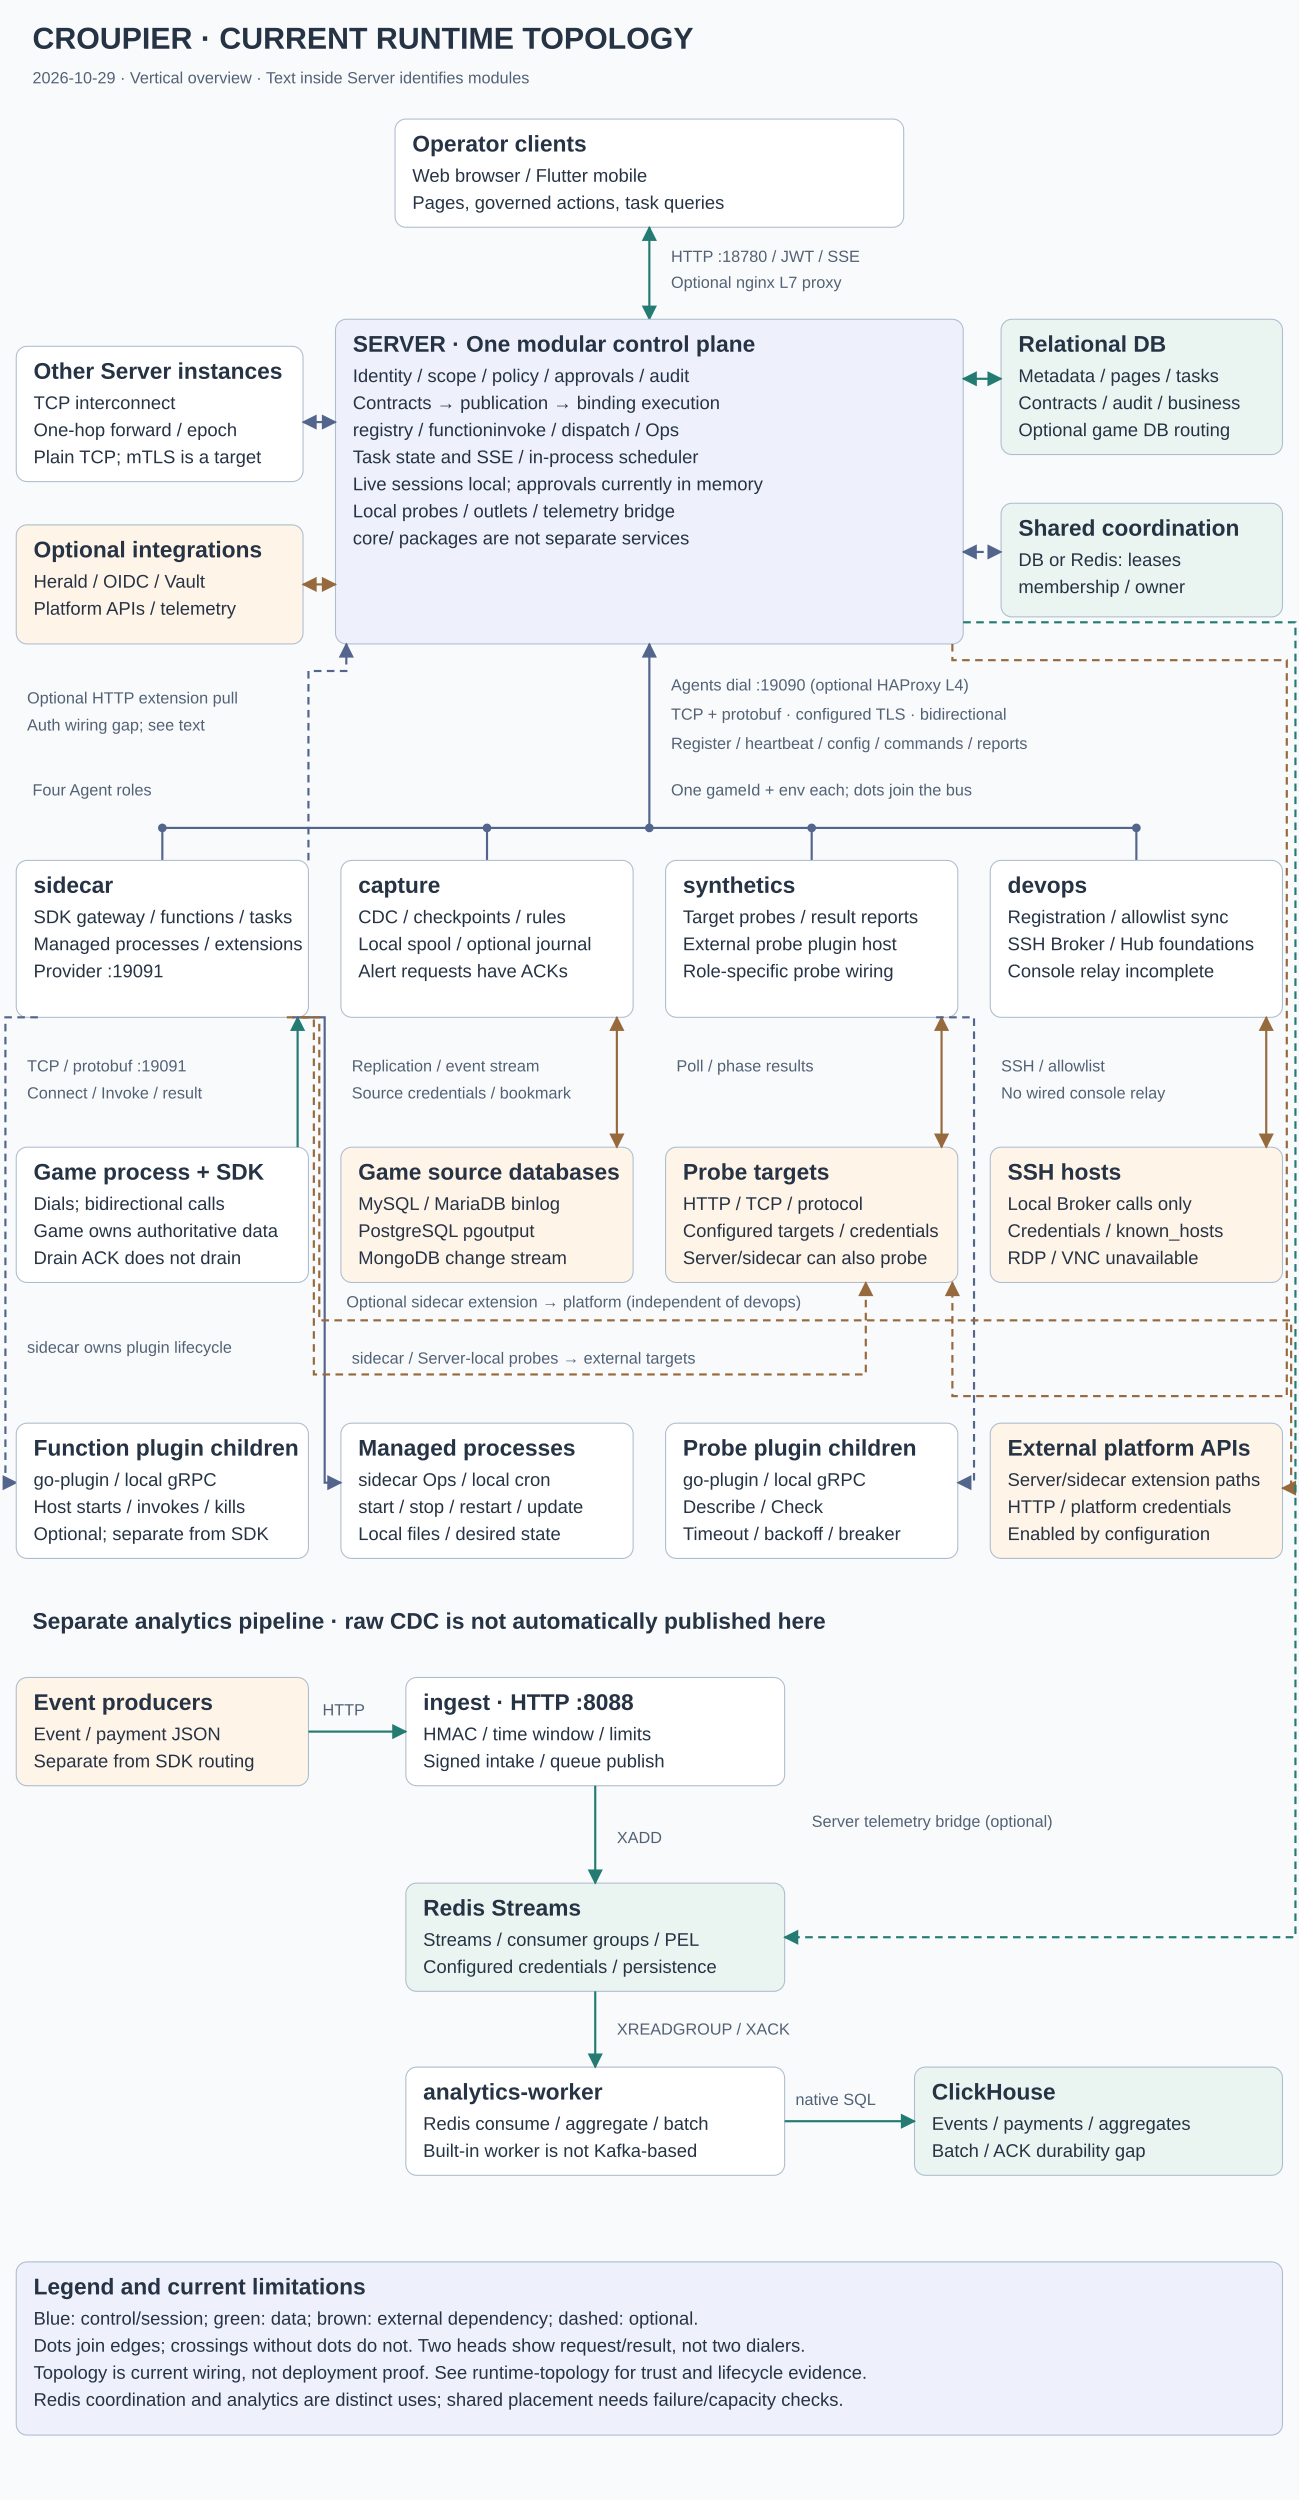
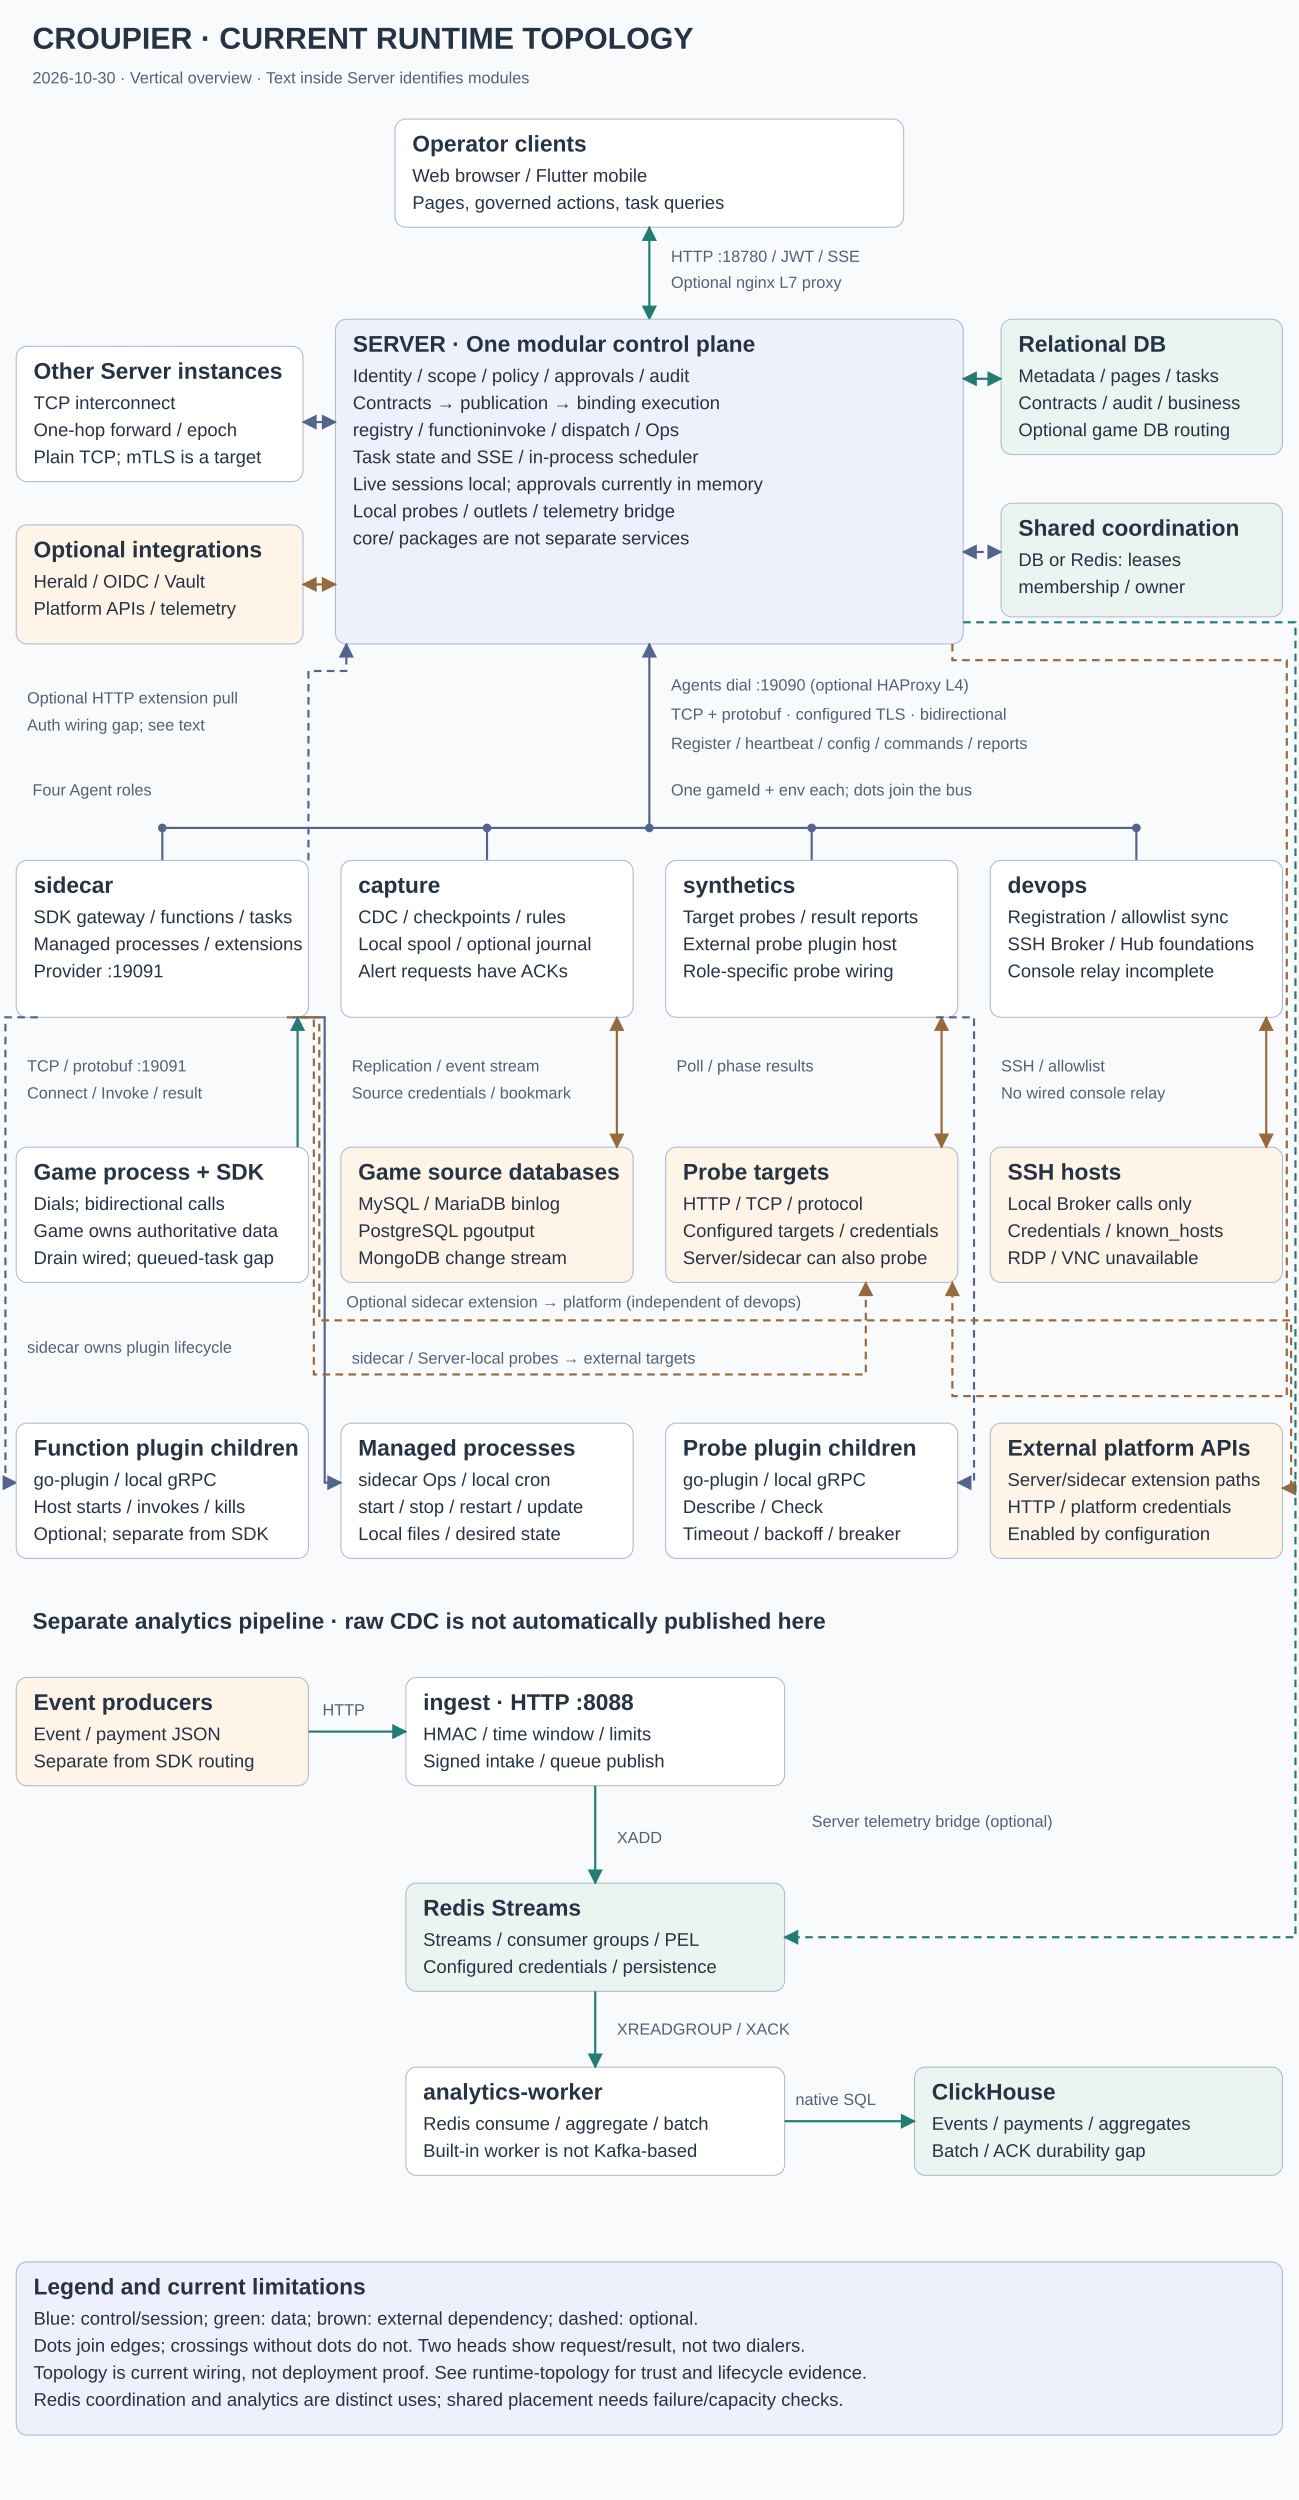
<svg xmlns="http://www.w3.org/2000/svg" width="1200" height="2310" viewBox="0 0 1200 2310" role="img" aria-labelledby="title desc">
  <defs>
    <marker id="control" viewBox="0 0 10 10" refX="9" refY="5" markerWidth="7" markerHeight="7" orient="auto-start-reverse">
      <path d="M0 0L10 5L0 10Z" fill="#53658d" />
    </marker>
    <marker id="data" viewBox="0 0 10 10" refX="9" refY="5" markerWidth="7" markerHeight="7" orient="auto-start-reverse">
      <path d="M0 0L10 5L0 10Z" fill="#237b72" />
    </marker>
    <marker id="external" viewBox="0 0 10 10" refX="9" refY="5" markerWidth="7" markerHeight="7" orient="auto-start-reverse">
      <path d="M0 0L10 5L0 10Z" fill="#976a3d" />
    </marker>
  </defs>
  <style>text{font:17px Arial,'Noto Sans CJK SC','Microsoft YaHei',sans-serif;fill:#263344}.title{font-size:28px;font-weight:700}.head{font-size:21px;font-weight:700}.small{font-size:15px;fill:#526174}.edge{stroke-width:2;fill:none}.control{stroke:#53658d}.data{stroke:#237b72}.external{stroke:#976a3d}.optional{stroke-dasharray:7 5}.life{stroke:#bdc6d2;stroke-width:1.3;stroke-dasharray:5 6}.message{paint-order:stroke;stroke:#f8fafc;stroke-width:6px;stroke-linejoin:round}</style>
  <rect width="1200" height="2310" fill="#f8fafc" />
  <text x="30" y="45" class="title" text-anchor="start">CROUPIER · CURRENT RUNTIME TOPOLOGY</text>
-   <text x="30" y="77" class="small" text-anchor="start">2026-10-29 · Vertical overview · Text inside Server identifies modules</text>
+   <text x="30" y="77" class="small" text-anchor="start">2026-10-30 · Vertical overview · Text inside Server identifies modules</text>
  <g data-node="Operator clients">
    <rect x="365" y="110" width="470" height="100" rx="10" fill="#fff" stroke="#aebdce" />
    <text x="381" y="140" class="head" text-anchor="start">Operator clients</text>
    <text x="381" y="168" class="" text-anchor="start">Web browser / Flutter mobile</text>
    <text x="381" y="193" class="" text-anchor="start">Pages, governed actions, task queries</text>
  </g>
  <path d="M600 210 V295" class="edge data" marker-end="url(#data)" marker-start="url(#data)" />
  <text x="620" y="242" class="small" text-anchor="start">HTTP :18780 / JWT / SSE</text>
  <text x="620" y="266" class="small" text-anchor="start">Optional nginx L7 proxy</text>
  <g data-node="SERVER · One modular control plane">
    <rect x="310" y="295" width="580" height="300" rx="10" fill="#eef1fb" stroke="#aebdce" />
    <text x="326" y="325" class="head" text-anchor="start">SERVER · One modular control plane</text>
    <text x="326" y="353" class="" text-anchor="start">Identity / scope / policy / approvals / audit</text>
    <text x="326" y="378" class="" text-anchor="start">Contracts → publication → binding execution</text>
    <text x="326" y="403" class="" text-anchor="start">registry / functioninvoke / dispatch / Ops</text>
    <text x="326" y="428" class="" text-anchor="start">Task state and SSE / in-process scheduler</text>
    <text x="326" y="453" class="" text-anchor="start">Live sessions local; approvals currently in memory</text>
    <text x="326" y="478" class="" text-anchor="start">Local probes / outlets / telemetry bridge</text>
    <text x="326" y="503" class="" text-anchor="start">core/ packages are not separate services</text>
  </g>
  <g data-node="Other Server instances">
    <rect x="15" y="320" width="265" height="125" rx="10" fill="#fff" stroke="#aebdce" />
    <text x="31" y="350" class="head" text-anchor="start">Other Server instances</text>
    <text x="31" y="378" class="" text-anchor="start">TCP interconnect</text>
    <text x="31" y="403" class="" text-anchor="start">One-hop forward / epoch</text>
    <text x="31" y="428" class="" text-anchor="start">Plain TCP; mTLS is a target</text>
  </g>
  <path d="M310 390 H280" class="edge control" marker-end="url(#control)" marker-start="url(#control)" />
  <g data-node="Relational DB">
    <rect x="925" y="295" width="260" height="125" rx="10" fill="#eaf5f1" stroke="#aebdce" />
    <text x="941" y="325" class="head" text-anchor="start">Relational DB</text>
    <text x="941" y="353" class="" text-anchor="start">Metadata / pages / tasks</text>
    <text x="941" y="378" class="" text-anchor="start">Contracts / audit / business</text>
    <text x="941" y="403" class="" text-anchor="start">Optional game DB routing</text>
  </g>
  <path d="M890 350 H925" class="edge data" marker-end="url(#data)" marker-start="url(#data)" />
  <g data-node="Shared coordination">
    <rect x="925" y="465" width="260" height="105" rx="10" fill="#eaf5f1" stroke="#aebdce" />
    <text x="941" y="495" class="head" text-anchor="start">Shared coordination</text>
    <text x="941" y="523" class="" text-anchor="start">DB or Redis: leases</text>
    <text x="941" y="548" class="" text-anchor="start">membership / owner</text>
  </g>
  <path d="M890 510 H925" class="edge control optional" marker-end="url(#control)" marker-start="url(#control)" />
  <g data-node="Optional integrations">
    <rect x="15" y="485" width="265" height="110" rx="10" fill="#fff4e8" stroke="#aebdce" />
    <text x="31" y="515" class="head" text-anchor="start">Optional integrations</text>
    <text x="31" y="543" class="" text-anchor="start">Herald / OIDC / Vault</text>
    <text x="31" y="568" class="" text-anchor="start">Platform APIs / telemetry</text>
  </g>
  <path d="M310 540 H280" class="edge external optional" marker-end="url(#external)" marker-start="url(#external)" />
  <path d="M600 765 V595" class="edge control" marker-end="url(#control)" />
  <text x="620" y="638" class="small" text-anchor="start">Agents dial :19090 (optional HAProxy L4)</text>
  <text x="620" y="665" class="small" text-anchor="start">TCP + protobuf · configured TLS · bidirectional</text>
  <text x="620" y="692" class="small" text-anchor="start">Register / heartbeat / config / commands / reports</text>
  <text x="30" y="735" class="small" text-anchor="start">Four Agent roles</text>
  <text x="620" y="735" class="small" text-anchor="start">One gameId + env each; dots join the bus</text>
  <path d="M285 795 V620 H320 V595" class="edge control optional" marker-end="url(#control)" />
  <text x="25" y="650" class="small" text-anchor="start">Optional HTTP extension pull</text>
  <text x="25" y="675" class="small" text-anchor="start">Auth wiring gap; see text</text>
  <path d="M150 795 V765 H1050 V795" class="edge control" />
  <path d="M450 795 V765" class="edge control" />
  <path d="M750 795 V765" class="edge control" />
  <circle cx="150" cy="765" r="4" fill="#53658d" />
  <circle cx="450" cy="765" r="4" fill="#53658d" />
  <circle cx="600" cy="765" r="4" fill="#53658d" />
  <circle cx="750" cy="765" r="4" fill="#53658d" />
  <circle cx="1050" cy="765" r="4" fill="#53658d" />
  <g data-node="sidecar">
    <rect x="15" y="795" width="270" height="145" rx="10" fill="#fff" stroke="#aebdce" />
    <text x="31" y="825" class="head" text-anchor="start">sidecar</text>
    <text x="31" y="853" class="" text-anchor="start">SDK gateway / functions / tasks</text>
    <text x="31" y="878" class="" text-anchor="start">Managed processes / extensions</text>
    <text x="31" y="903" class="" text-anchor="start">Provider :19091</text>
  </g>
  <g data-node="capture">
    <rect x="315" y="795" width="270" height="145" rx="10" fill="#fff" stroke="#aebdce" />
    <text x="331" y="825" class="head" text-anchor="start">capture</text>
    <text x="331" y="853" class="" text-anchor="start">CDC / checkpoints / rules</text>
    <text x="331" y="878" class="" text-anchor="start">Local spool / optional journal</text>
    <text x="331" y="903" class="" text-anchor="start">Alert requests have ACKs</text>
  </g>
  <g data-node="synthetics">
    <rect x="615" y="795" width="270" height="145" rx="10" fill="#fff" stroke="#aebdce" />
    <text x="631" y="825" class="head" text-anchor="start">synthetics</text>
    <text x="631" y="853" class="" text-anchor="start">Target probes / result reports</text>
    <text x="631" y="878" class="" text-anchor="start">External probe plugin host</text>
    <text x="631" y="903" class="" text-anchor="start">Role-specific probe wiring</text>
  </g>
  <g data-node="devops">
    <rect x="915" y="795" width="270" height="145" rx="10" fill="#fff" stroke="#aebdce" />
    <text x="931" y="825" class="head" text-anchor="start">devops</text>
    <text x="931" y="853" class="" text-anchor="start">Registration / allowlist sync</text>
    <text x="931" y="878" class="" text-anchor="start">SSH Broker / Hub foundations</text>
    <text x="931" y="903" class="" text-anchor="start">Console relay incomplete</text>
  </g>
  <g data-node="Game process + SDK">
    <rect x="15" y="1060" width="270" height="125" rx="10" fill="#fff" stroke="#aebdce" />
    <text x="31" y="1090" class="head" text-anchor="start">Game process + SDK</text>
    <text x="31" y="1118" class="" text-anchor="start">Dials; bidirectional calls</text>
    <text x="31" y="1143" class="" text-anchor="start">Game owns authoritative data</text>
-     <text x="31" y="1168" class="" text-anchor="start">Drain ACK does not drain</text>
+     <text x="31" y="1168" class="" text-anchor="start">Drain wired; queued-task gap</text>
  </g>
  <path d="M275 1060 V940" class="edge data" marker-end="url(#data)" />
  <text x="25" y="990" class="small" text-anchor="start">TCP / protobuf :19091</text>
  <text x="25" y="1015" class="small" text-anchor="start">Connect / Invoke / result</text>
  <g data-node="Game source databases">
    <rect x="315" y="1060" width="270" height="125" rx="10" fill="#fff4e8" stroke="#aebdce" />
    <text x="331" y="1090" class="head" text-anchor="start">Game source databases</text>
    <text x="331" y="1118" class="" text-anchor="start">MySQL / MariaDB binlog</text>
    <text x="331" y="1143" class="" text-anchor="start">PostgreSQL pgoutput</text>
    <text x="331" y="1168" class="" text-anchor="start">MongoDB change stream</text>
  </g>
  <path d="M570 940 V1060" class="edge external" marker-end="url(#external)" marker-start="url(#external)" />
  <text x="325" y="990" class="small" text-anchor="start">Replication / event stream</text>
  <text x="325" y="1015" class="small" text-anchor="start">Source credentials / bookmark</text>
  <g data-node="Probe targets">
    <rect x="615" y="1060" width="270" height="125" rx="10" fill="#fff4e8" stroke="#aebdce" />
    <text x="631" y="1090" class="head" text-anchor="start">Probe targets</text>
    <text x="631" y="1118" class="" text-anchor="start">HTTP / TCP / protocol</text>
    <text x="631" y="1143" class="" text-anchor="start">Configured targets / credentials</text>
    <text x="631" y="1168" class="" text-anchor="start">Server/sidecar can also probe</text>
  </g>
  <path d="M870 940 V1060" class="edge external" marker-end="url(#external)" marker-start="url(#external)" />
  <text x="625" y="990" class="small" text-anchor="start">Poll / phase results</text>
  <g data-node="SSH hosts">
    <rect x="915" y="1060" width="270" height="125" rx="10" fill="#fff4e8" stroke="#aebdce" />
    <text x="931" y="1090" class="head" text-anchor="start">SSH hosts</text>
    <text x="931" y="1118" class="" text-anchor="start">Local Broker calls only</text>
    <text x="931" y="1143" class="" text-anchor="start">Credentials / known_hosts</text>
    <text x="931" y="1168" class="" text-anchor="start">RDP / VNC unavailable</text>
  </g>
  <path d="M1170 940 V1060" class="edge external" marker-end="url(#external)" marker-start="url(#external)" />
  <text x="925" y="990" class="small" text-anchor="start">SSH / allowlist</text>
  <text x="925" y="1015" class="small" text-anchor="start">No wired console relay</text>
  <path d="M35 940 H5 V1370 H15" class="edge control optional" marker-end="url(#control)" />
  <text x="25" y="1250" class="small" text-anchor="start">sidecar owns plugin lifecycle</text>
  <g data-node="Function plugin children">
    <rect x="15" y="1315" width="270" height="125" rx="10" fill="#fff" stroke="#aebdce" />
    <text x="31" y="1345" class="head" text-anchor="start">Function plugin children</text>
    <text x="31" y="1373" class="" text-anchor="start">go-plugin / local gRPC</text>
    <text x="31" y="1398" class="" text-anchor="start">Host starts / invokes / kills</text>
    <text x="31" y="1423" class="" text-anchor="start">Optional; separate from SDK</text>
  </g>
  <g data-node="Managed processes">
    <rect x="315" y="1315" width="270" height="125" rx="10" fill="#fff" stroke="#aebdce" />
    <text x="331" y="1345" class="head" text-anchor="start">Managed processes</text>
    <text x="331" y="1373" class="" text-anchor="start">sidecar Ops / local cron</text>
    <text x="331" y="1398" class="" text-anchor="start">start / stop / restart / update</text>
    <text x="331" y="1423" class="" text-anchor="start">Local files / desired state</text>
  </g>
  <path d="M270 940 H300 V1370 H315" class="edge control" marker-end="url(#control)" />
  <g data-node="Probe plugin children">
    <rect x="615" y="1315" width="270" height="125" rx="10" fill="#fff" stroke="#aebdce" />
    <text x="631" y="1345" class="head" text-anchor="start">Probe plugin children</text>
    <text x="631" y="1373" class="" text-anchor="start">go-plugin / local gRPC</text>
    <text x="631" y="1398" class="" text-anchor="start">Describe / Check</text>
    <text x="631" y="1423" class="" text-anchor="start">Timeout / backoff / breaker</text>
  </g>
  <path d="M865 940 H900 V1370 H885" class="edge control optional" marker-end="url(#control)" />
  <path d="M880 595 V610 H1189 V1290 H880 V1185" class="edge external optional" marker-end="url(#external)" />
  <path d="M280 940 H290 V1270 H800 V1185" class="edge external optional" marker-end="url(#external)" />
  <text x="325" y="1260" class="small" text-anchor="start">sidecar / Server-local probes → external targets</text>
  <g data-node="External platform APIs">
    <rect x="915" y="1315" width="270" height="125" rx="10" fill="#fff4e8" stroke="#aebdce" />
    <text x="931" y="1345" class="head" text-anchor="start">External platform APIs</text>
    <text x="931" y="1373" class="" text-anchor="start">Server/sidecar extension paths</text>
    <text x="931" y="1398" class="" text-anchor="start">HTTP / platform credentials</text>
    <text x="931" y="1423" class="" text-anchor="start">Enabled by configuration</text>
  </g>
  <path d="M265 940 H295 V1220 H1193 V1375 H1185" class="edge external optional" marker-end="url(#external)" />
  <text x="320" y="1208" class="small" text-anchor="start">Optional sidecar extension → platform (independent of devops)</text>
  <text x="30" y="1505" class="head" text-anchor="start">Separate analytics pipeline · raw CDC is not automatically published here</text>
  <g data-node="Event producers">
    <rect x="15" y="1550" width="270" height="100" rx="10" fill="#fff4e8" stroke="#aebdce" />
    <text x="31" y="1580" class="head" text-anchor="start">Event producers</text>
    <text x="31" y="1608" class="" text-anchor="start">Event / payment JSON</text>
    <text x="31" y="1633" class="" text-anchor="start">Separate from SDK routing</text>
  </g>
  <g data-node="ingest · HTTP :8088">
    <rect x="375" y="1550" width="350" height="100" rx="10" fill="#fff" stroke="#aebdce" />
    <text x="391" y="1580" class="head" text-anchor="start">ingest · HTTP :8088</text>
    <text x="391" y="1608" class="" text-anchor="start">HMAC / time window / limits</text>
    <text x="391" y="1633" class="" text-anchor="start">Signed intake / queue publish</text>
  </g>
  <path d="M285 1600 H375" class="edge data" marker-end="url(#data)" />
  <text x="298" y="1585" class="small" text-anchor="start">HTTP</text>
  <g data-node="Redis Streams">
    <rect x="375" y="1740" width="350" height="100" rx="10" fill="#eaf5f1" stroke="#aebdce" />
    <text x="391" y="1770" class="head" text-anchor="start">Redis Streams</text>
    <text x="391" y="1798" class="" text-anchor="start">Streams / consumer groups / PEL</text>
    <text x="391" y="1823" class="" text-anchor="start">Configured credentials / persistence</text>
  </g>
  <path d="M550 1650 V1740" class="edge data" marker-end="url(#data)" />
  <text x="570" y="1703" class="small" text-anchor="start">XADD</text>
  <path d="M890 575 H1197 V1790 H725" class="edge data optional" marker-end="url(#data)" />
  <text x="750" y="1688" class="small" text-anchor="start">Server telemetry bridge (optional)</text>
  <g data-node="analytics-worker">
    <rect x="375" y="1910" width="350" height="100" rx="10" fill="#fff" stroke="#aebdce" />
    <text x="391" y="1940" class="head" text-anchor="start">analytics-worker</text>
    <text x="391" y="1968" class="" text-anchor="start">Redis consume / aggregate / batch</text>
    <text x="391" y="1993" class="" text-anchor="start">Built-in worker is not Kafka-based</text>
  </g>
  <path d="M550 1840 V1910" class="edge data" marker-end="url(#data)" />
  <text x="570" y="1880" class="small" text-anchor="start">XREADGROUP / XACK</text>
  <g data-node="ClickHouse">
    <rect x="845" y="1910" width="340" height="100" rx="10" fill="#eaf5f1" stroke="#aebdce" />
    <text x="861" y="1940" class="head" text-anchor="start">ClickHouse</text>
    <text x="861" y="1968" class="" text-anchor="start">Events / payments / aggregates</text>
    <text x="861" y="1993" class="" text-anchor="start">Batch / ACK durability gap</text>
  </g>
  <path d="M725 1960 H845" class="edge data" marker-end="url(#data)" />
  <text x="735" y="1945" class="small" text-anchor="start">native SQL</text>
  <g data-node="Legend and current limitations">
    <rect x="15" y="2090" width="1170" height="160" rx="10" fill="#eef1fb" stroke="#aebdce" />
    <text x="31" y="2120" class="head" text-anchor="start">Legend and current limitations</text>
    <text x="31" y="2148" class="" text-anchor="start">Blue: control/session; green: data; brown: external dependency; dashed: optional.</text>
    <text x="31" y="2173" class="" text-anchor="start">Dots join edges; crossings without dots do not. Two heads show request/result, not two dialers.</text>
    <text x="31" y="2198" class="" text-anchor="start">Topology is current wiring, not deployment proof. See runtime-topology for trust and lifecycle evidence.</text>
    <text x="31" y="2223" class="" text-anchor="start">Redis coordination and analytics are distinct uses; shared placement needs failure/capacity checks.</text>
  </g>
</svg>
